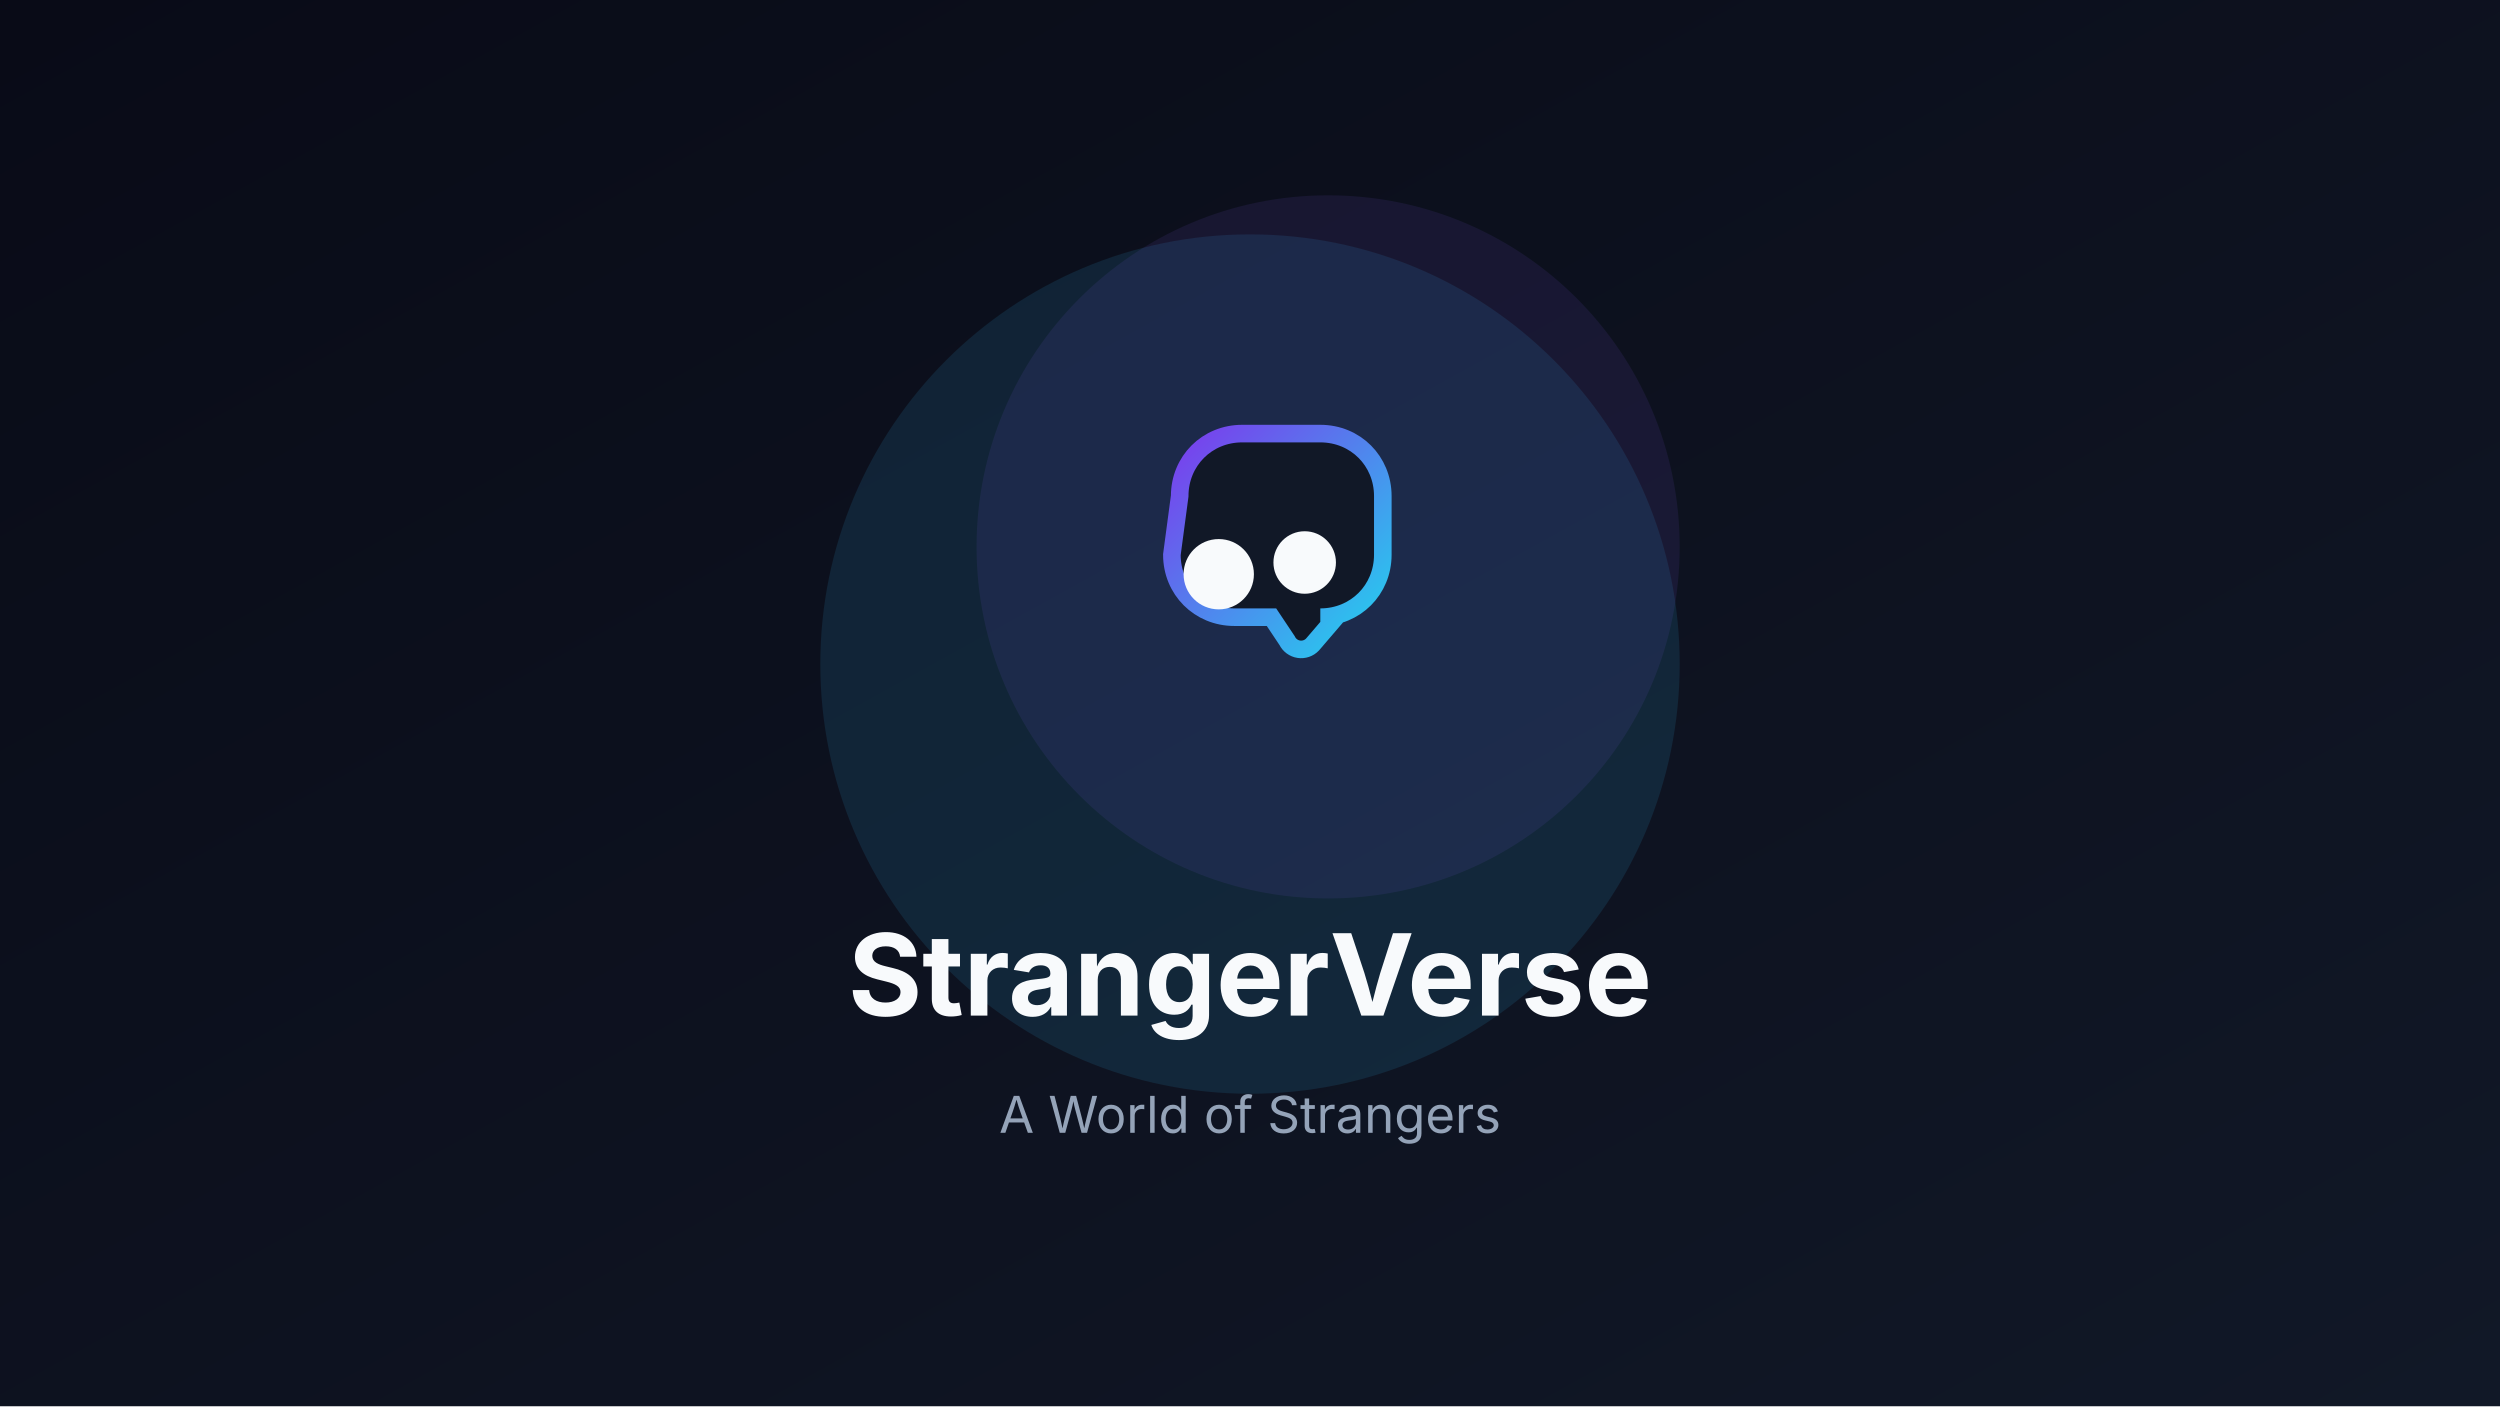
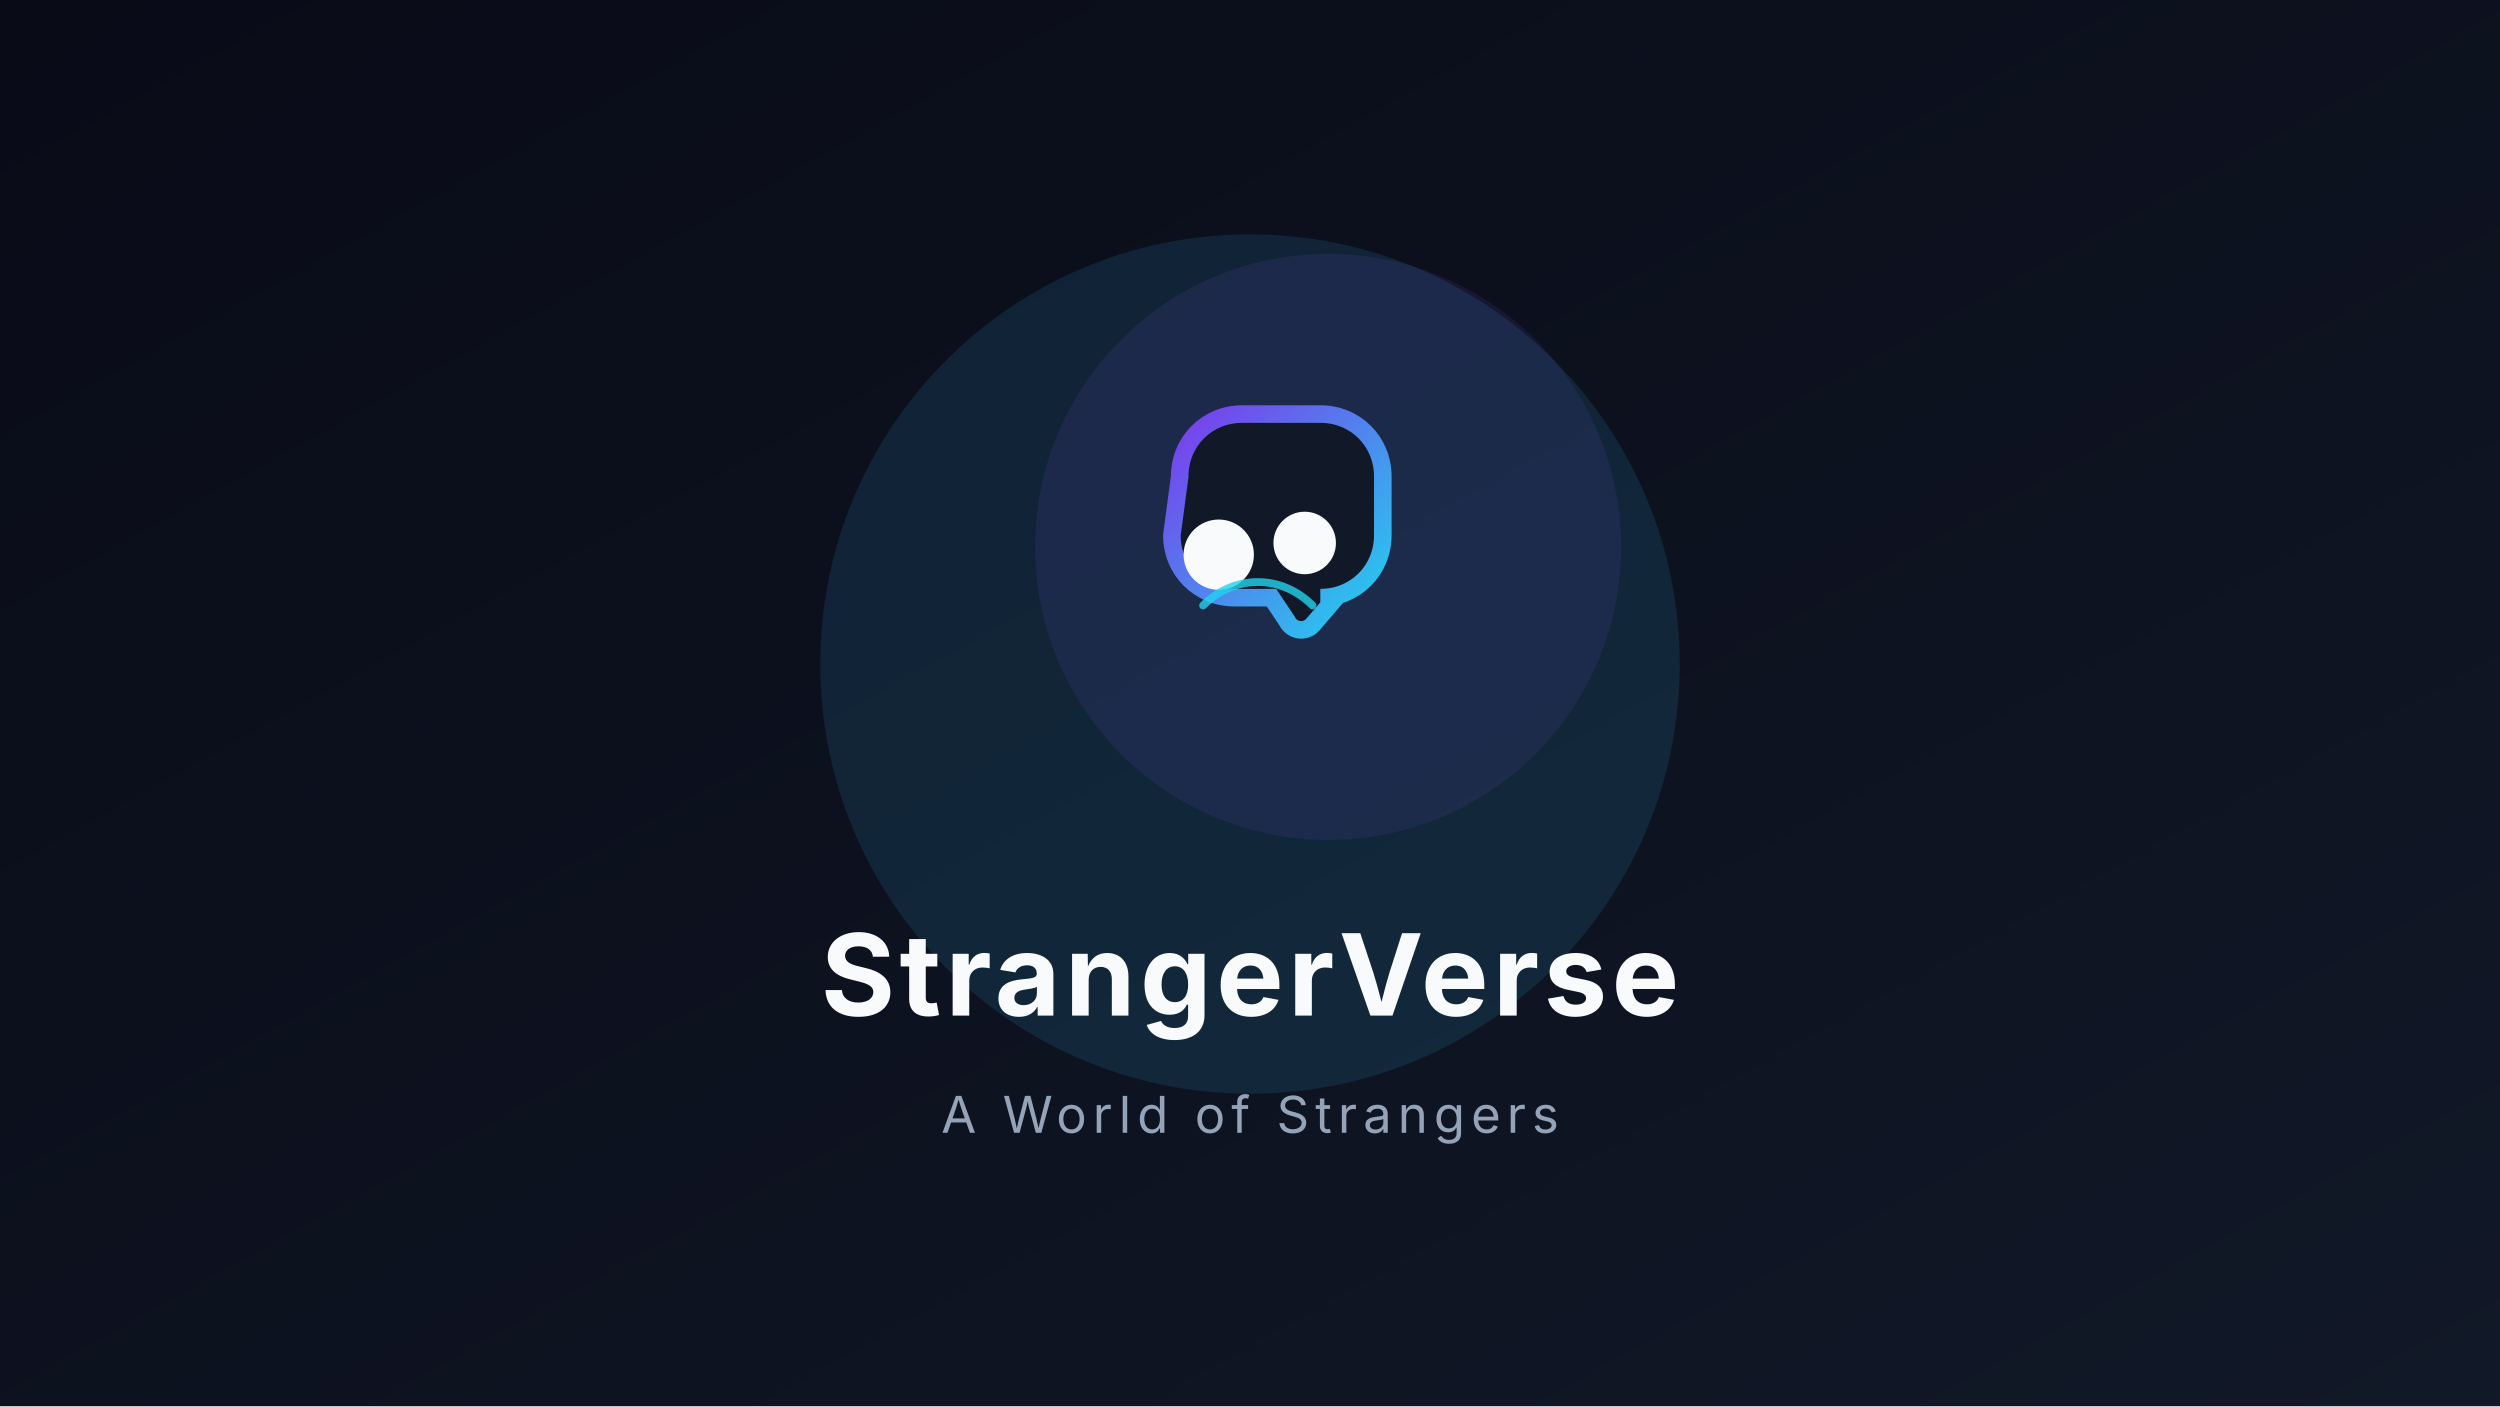
<svg xmlns="http://www.w3.org/2000/svg" viewBox="0 0 1280 720" role="img" aria-label="StrangerVerse splash screen">
  <defs>
    <linearGradient id="bg" x1="0%" y1="0%" x2="100%" y2="100%">
      <stop offset="0%" stop-color="#090B17" />
      <stop offset="100%" stop-color="#111827" />
    </linearGradient>
    <linearGradient id="brand" x1="0%" y1="0%" x2="100%" y2="100%">
      <stop offset="0%" stop-color="#7C3AED" />
      <stop offset="100%" stop-color="#22D3EE" />
    </linearGradient>
  </defs>
  <rect width="1280" height="720" fill="url(#bg)" />
  <circle cx="640" cy="340" r="220" fill="rgba(56, 189, 248, 0.12)" />
-   <circle cx="680" cy="280" r="180" fill="rgba(139, 92, 246, 0.1)" />
-   <g transform="translate(520 210)">
+   <circle cx="680" cy="280" r="150" fill="rgba(139, 92, 246, 0.1)" />
+   <g transform="translate(520 200)">
    <path d="M84 44c0-18 14-32 32-32h40c18 0 32 14 32 32v30c0 18-14 32-32 32H164l-12 14a8 8 0 0 1-13-2l-8-12H112c-18 0-32-14-32-32V74Z" fill="#111827" stroke="url(#brand)" stroke-width="9" />
    <circle cx="104" cy="84" r="18" fill="#F8FAFC" />
    <circle cx="148" cy="78" r="16" fill="#F8FAFC" />
+     <path d="M96 110c8-8 18-12 28-12s20 4 28 12" fill="none" stroke="#22D3EE" stroke-width="4" stroke-linecap="round" opacity="0.8" />
  </g>
-   <text x="640" y="520" fill="#F8FAFC" font-family="Inter, system-ui, sans-serif" font-size="58" font-weight="700" text-anchor="middle">StrangerVerse</text>
-   <text x="640" y="580" fill="#94A3B8" font-family="Inter, system-ui, sans-serif" font-size="26" text-anchor="middle">A World of Strangers</text>
+   <text x="640" y="520" fill="#F8FAFC" font-family="Inter, system-ui, sans-serif" font-size="58" font-weight="700" text-anchor="middle" letter-spacing="0.04em">StrangerVerse</text>
+   <text x="640" y="580" fill="#94A3B8" font-family="Inter, system-ui, sans-serif" font-size="26" text-anchor="middle" letter-spacing="0.12em">A World of Strangers</text>
</svg>
